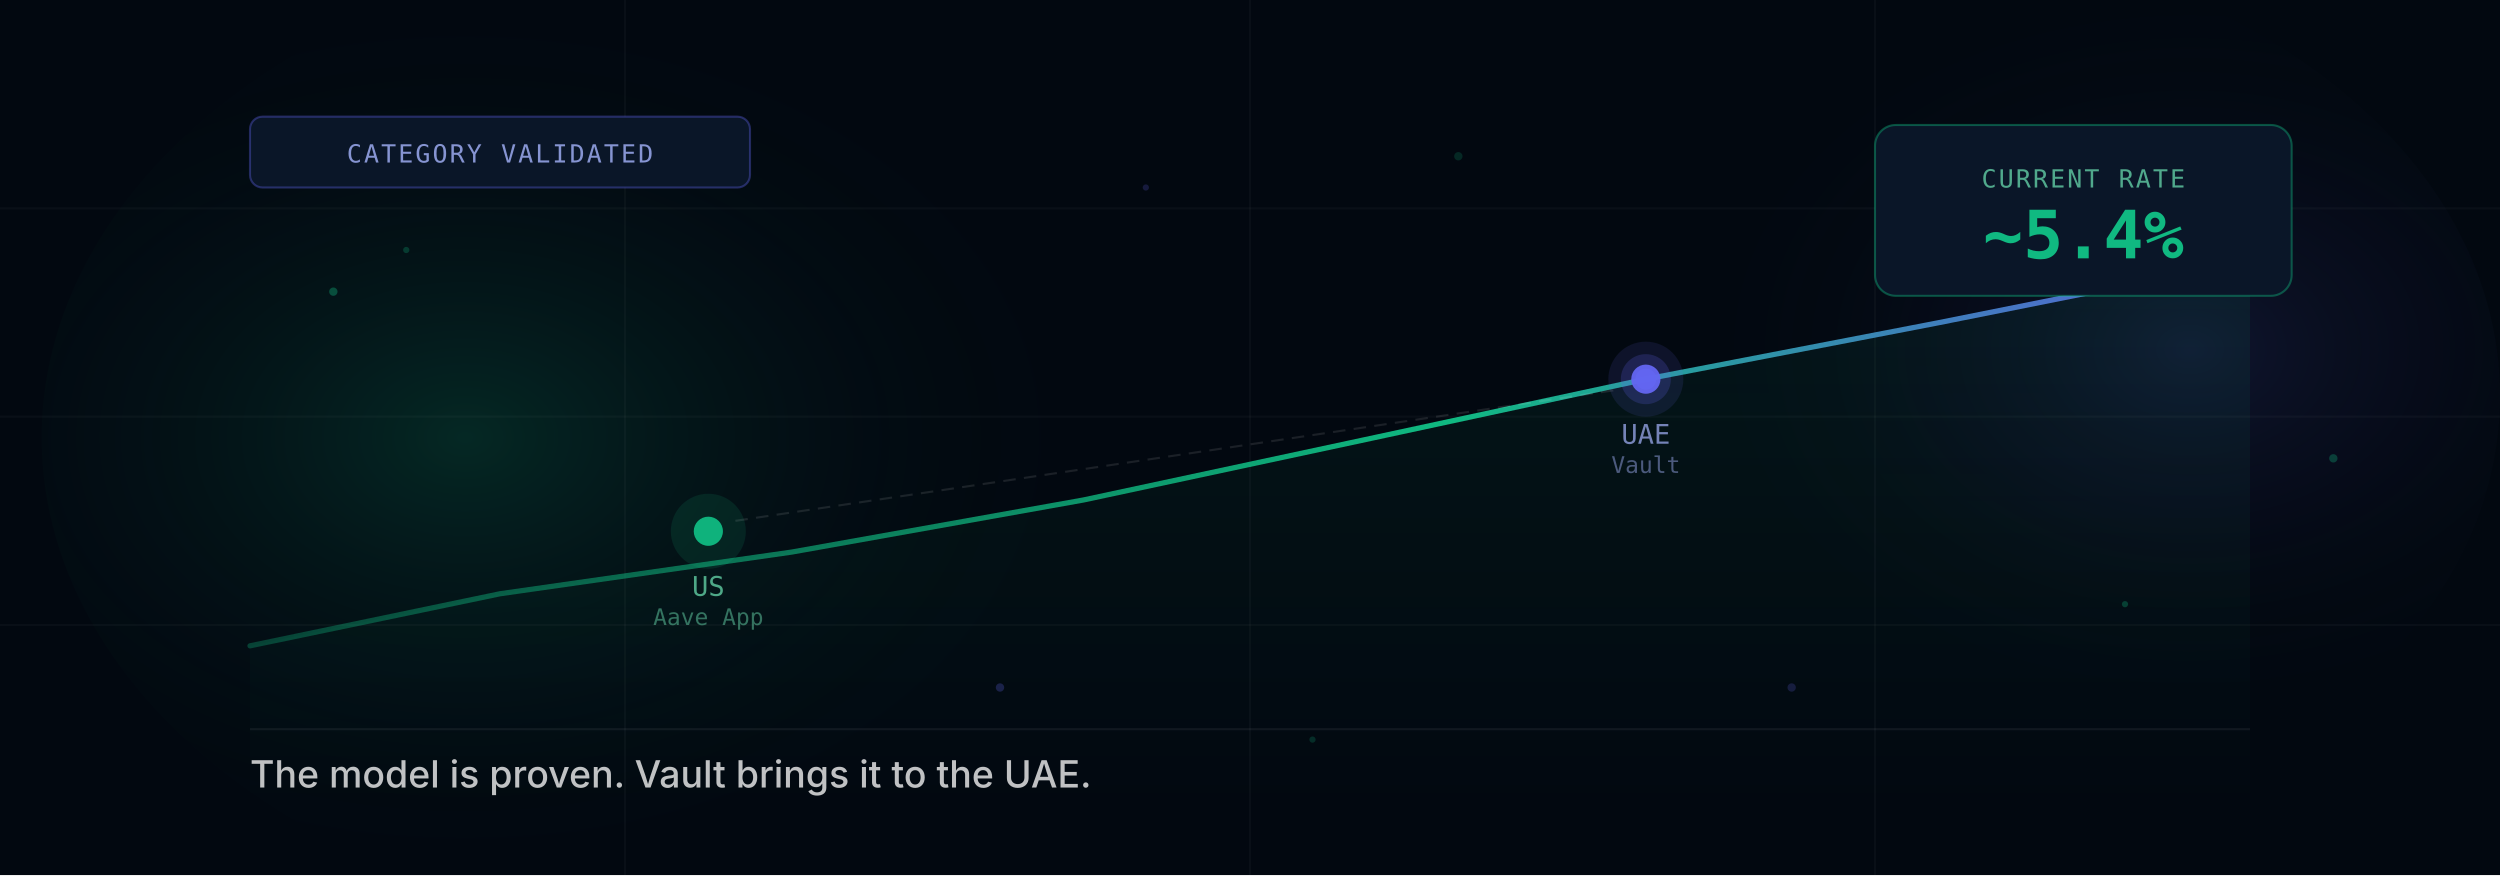
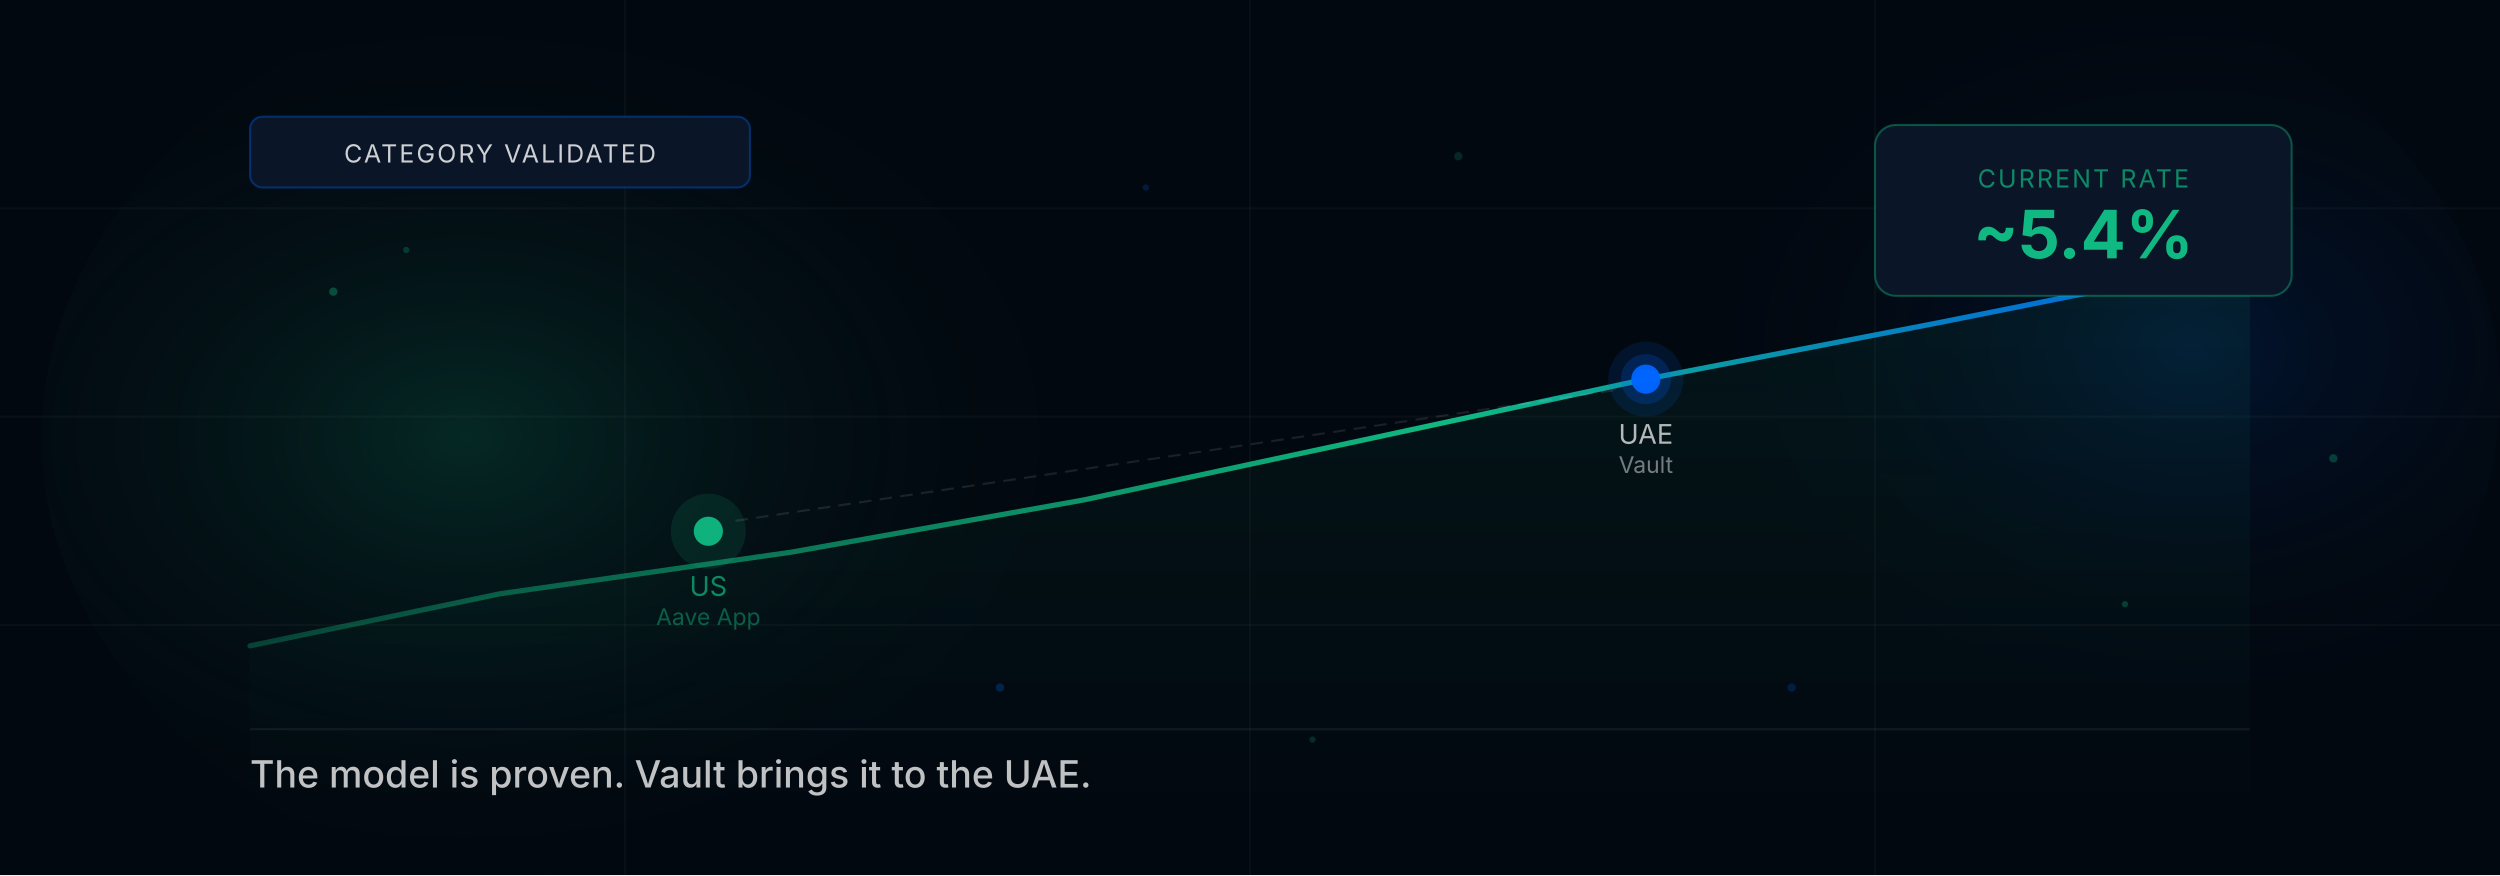
<svg xmlns="http://www.w3.org/2000/svg" viewBox="0 0 1200 420" width="1200" height="420">
  <rect width="1200" height="420" fill="#020810" />
  <defs>
    <radialGradient id="glow1" cx="30%" cy="50%" r="45%">
      <stop offset="0%" stop-color="#10b981" stop-opacity="0.18" />
      <stop offset="100%" stop-color="#020810" stop-opacity="0" />
    </radialGradient>
    <radialGradient id="glow2" cx="75%" cy="45%" r="40%">
-       <stop offset="0%" stop-color="#6366f1" stop-opacity="0.14" />
+       <stop offset="0%" stop-color="#0066FF" stop-opacity="0.14" />
      <stop offset="100%" stop-color="#020810" stop-opacity="0" />
    </radialGradient>
    <linearGradient id="lineGrad" x1="0" y1="0" x2="1" y2="0">
      <stop offset="0%" stop-color="#10b981" stop-opacity="0.3" />
      <stop offset="60%" stop-color="#10b981" stop-opacity="1" />
-       <stop offset="100%" stop-color="#6366f1" stop-opacity="0.9" />
+       <stop offset="100%" stop-color="#0066FF" stop-opacity="0.9" />
    </linearGradient>
    <linearGradient id="fillGrad" x1="0" y1="0" x2="0" y2="1">
      <stop offset="0%" stop-color="#10b981" stop-opacity="0.08" />
      <stop offset="100%" stop-color="#10b981" stop-opacity="0" />
    </linearGradient>
  </defs>
  <ellipse cx="360" cy="210" rx="340" ry="240" fill="url(#glow1)" />
  <ellipse cx="900" cy="190" rx="300" ry="220" fill="url(#glow2)" />
  <line x1="0" y1="100" x2="1200" y2="100" stroke="#ffffff" stroke-opacity="0.03" stroke-width="1" />
  <line x1="0" y1="200" x2="1200" y2="200" stroke="#ffffff" stroke-opacity="0.03" stroke-width="1" />
  <line x1="0" y1="300" x2="1200" y2="300" stroke="#ffffff" stroke-opacity="0.03" stroke-width="1" />
  <line x1="300" y1="0" x2="300" y2="420" stroke="#ffffff" stroke-opacity="0.03" stroke-width="1" />
  <line x1="600" y1="0" x2="600" y2="420" stroke="#ffffff" stroke-opacity="0.03" stroke-width="1" />
  <line x1="900" y1="0" x2="900" y2="420" stroke="#ffffff" stroke-opacity="0.03" stroke-width="1" />
  <polygon points="120,310 240,285 380,265 520,240 660,210 790,182 930,155 1080,125 1080,390 120,390" fill="url(#fillGrad)" />
  <polyline points="120,310 240,285 380,265 520,240 660,210 790,182 930,155 1080,125" stroke="url(#lineGrad)" stroke-width="2.5" fill="none" stroke-linecap="round" stroke-linejoin="round" />
-   <circle cx="790" cy="182" r="5" fill="#6366f1" opacity="0.9" />
-   <circle cx="790" cy="182" r="12" fill="#6366f1" opacity="0.2" />
+   <circle cx="790" cy="182" r="5" fill="#0066FF" opacity="0.9" />
+   <circle cx="790" cy="182" r="12" fill="#0066FF" opacity="0.2" />
  <circle cx="340" cy="255" r="7" fill="#10b981" opacity="0.95" />
  <circle cx="340" cy="255" r="18" fill="#10b981" opacity="0.12" />
-   <text x="340" y="286" fill="#6ee7b7" font-size="13" font-family="ui-monospace, monospace" text-anchor="middle" opacity="0.7">US</text>
-   <text x="340" y="300" fill="#6ee7b7" font-size="11" font-family="ui-monospace, monospace" text-anchor="middle" opacity="0.45">Aave App</text>
-   <circle cx="790" cy="182" r="7" fill="#6366f1" opacity="0.95" />
-   <circle cx="790" cy="182" r="18" fill="#6366f1" opacity="0.12" />
-   <text x="790" y="213" fill="#a5b4fc" font-size="13" font-family="ui-monospace, monospace" text-anchor="middle" opacity="0.7">UAE</text>
-   <text x="790" y="227" fill="#a5b4fc" font-size="11" font-family="ui-monospace, monospace" text-anchor="middle" opacity="0.45">Vault</text>
+   <text x="340" y="286" fill="#10B981" font-size="13" font-family="Inter, system-ui, sans-serif" text-anchor="middle" opacity="0.7">US</text>
+   <text x="340" y="300" fill="#10B981" font-size="11" font-family="Inter, system-ui, sans-serif" text-anchor="middle" opacity="0.45">Aave App</text>
+   <circle cx="790" cy="182" r="7" fill="#0066FF" opacity="0.95" />
+   <circle cx="790" cy="182" r="18" fill="#0066FF" opacity="0.12" />
+   <text x="790" y="213" fill="#ffffff" font-size="13" font-family="Inter, system-ui, sans-serif" text-anchor="middle" opacity="0.7">UAE</text>
+   <text x="790" y="227" fill="#ffffff" font-size="11" font-family="Inter, system-ui, sans-serif" text-anchor="middle" opacity="0.45">Vault</text>
  <line x1="353" y1="250" x2="777" y2="187" stroke="#ffffff" stroke-width="1" stroke-opacity="0.1" stroke-dasharray="6,4" />
  <rect x="900" y="60" width="200" height="82" rx="10" fill="#0a1628" stroke="#10b981" stroke-width="1" stroke-opacity="0.4" />
-   <text x="1000" y="90" fill="#6ee7b7" font-size="12" font-family="ui-monospace, monospace" text-anchor="middle" opacity="0.7" letter-spacing="1">CURRENT RATE</text>
-   <text x="1000" y="124" fill="#10b981" font-size="32" font-family="ui-monospace, monospace" text-anchor="middle" font-weight="700">~5.4%</text>
-   <rect x="120" y="56" width="240" height="34" rx="6" fill="#0a1628" stroke="#6366f1" stroke-width="1" stroke-opacity="0.35" />
-   <text x="240" y="78" fill="#a5b4fc" font-size="12" font-family="ui-monospace, monospace" text-anchor="middle" opacity="0.8" letter-spacing="1">CATEGORY VALIDATED</text>
+   <text x="1000" y="90" fill="#10B981" font-size="12" font-family="Inter, system-ui, sans-serif" text-anchor="middle" opacity="0.7" letter-spacing="1">CURRENT RATE</text>
+   <text x="1000" y="124" fill="#10b981" font-size="32" font-family="Inter, system-ui, sans-serif" text-anchor="middle" font-weight="700">~5.4%</text>
+   <rect x="120" y="56" width="240" height="34" rx="6" fill="#0a1628" stroke="#0066FF" stroke-width="1" stroke-opacity="0.35" />
+   <text x="240" y="78" fill="#ffffff" font-size="12" font-family="Inter, system-ui, sans-serif" text-anchor="middle" opacity="0.8" letter-spacing="1">CATEGORY VALIDATED</text>
  <line x1="120" y1="350" x2="1080" y2="350" stroke="#ffffff" stroke-opacity="0.06" stroke-width="1" />
-   <text x="120" y="378" fill="#ffffff" font-size="18" font-family="-apple-system, sans-serif" font-weight="500" opacity="0.75">The model is proven. Vault brings it to the UAE.</text>
+   <text x="120" y="378" fill="#ffffff" font-size="18" font-family="Inter, system-ui, sans-serif" font-weight="500" opacity="0.75">The model is proven. Vault brings it to the UAE.</text>
  <circle cx="160" cy="140" r="2" fill="#10b981" opacity="0.35" />
  <circle cx="195" cy="120" r="1.5" fill="#10b981" opacity="0.25" />
-   <circle cx="480" cy="330" r="2" fill="#6366f1" opacity="0.25" />
+   <circle cx="480" cy="330" r="2" fill="#0066FF" opacity="0.25" />
  <circle cx="630" cy="355" r="1.5" fill="#10b981" opacity="0.2" />
-   <circle cx="860" cy="330" r="2" fill="#6366f1" opacity="0.2" />
+   <circle cx="860" cy="330" r="2" fill="#0066FF" opacity="0.2" />
  <circle cx="1020" cy="290" r="1.5" fill="#10b981" opacity="0.28" />
  <circle cx="1120" cy="220" r="2" fill="#10b981" opacity="0.3" />
-   <circle cx="550" cy="90" r="1.5" fill="#6366f1" opacity="0.2" />
+   <circle cx="550" cy="90" r="1.5" fill="#0066FF" opacity="0.2" />
  <circle cx="700" cy="75" r="2" fill="#10b981" opacity="0.18" />
</svg>
